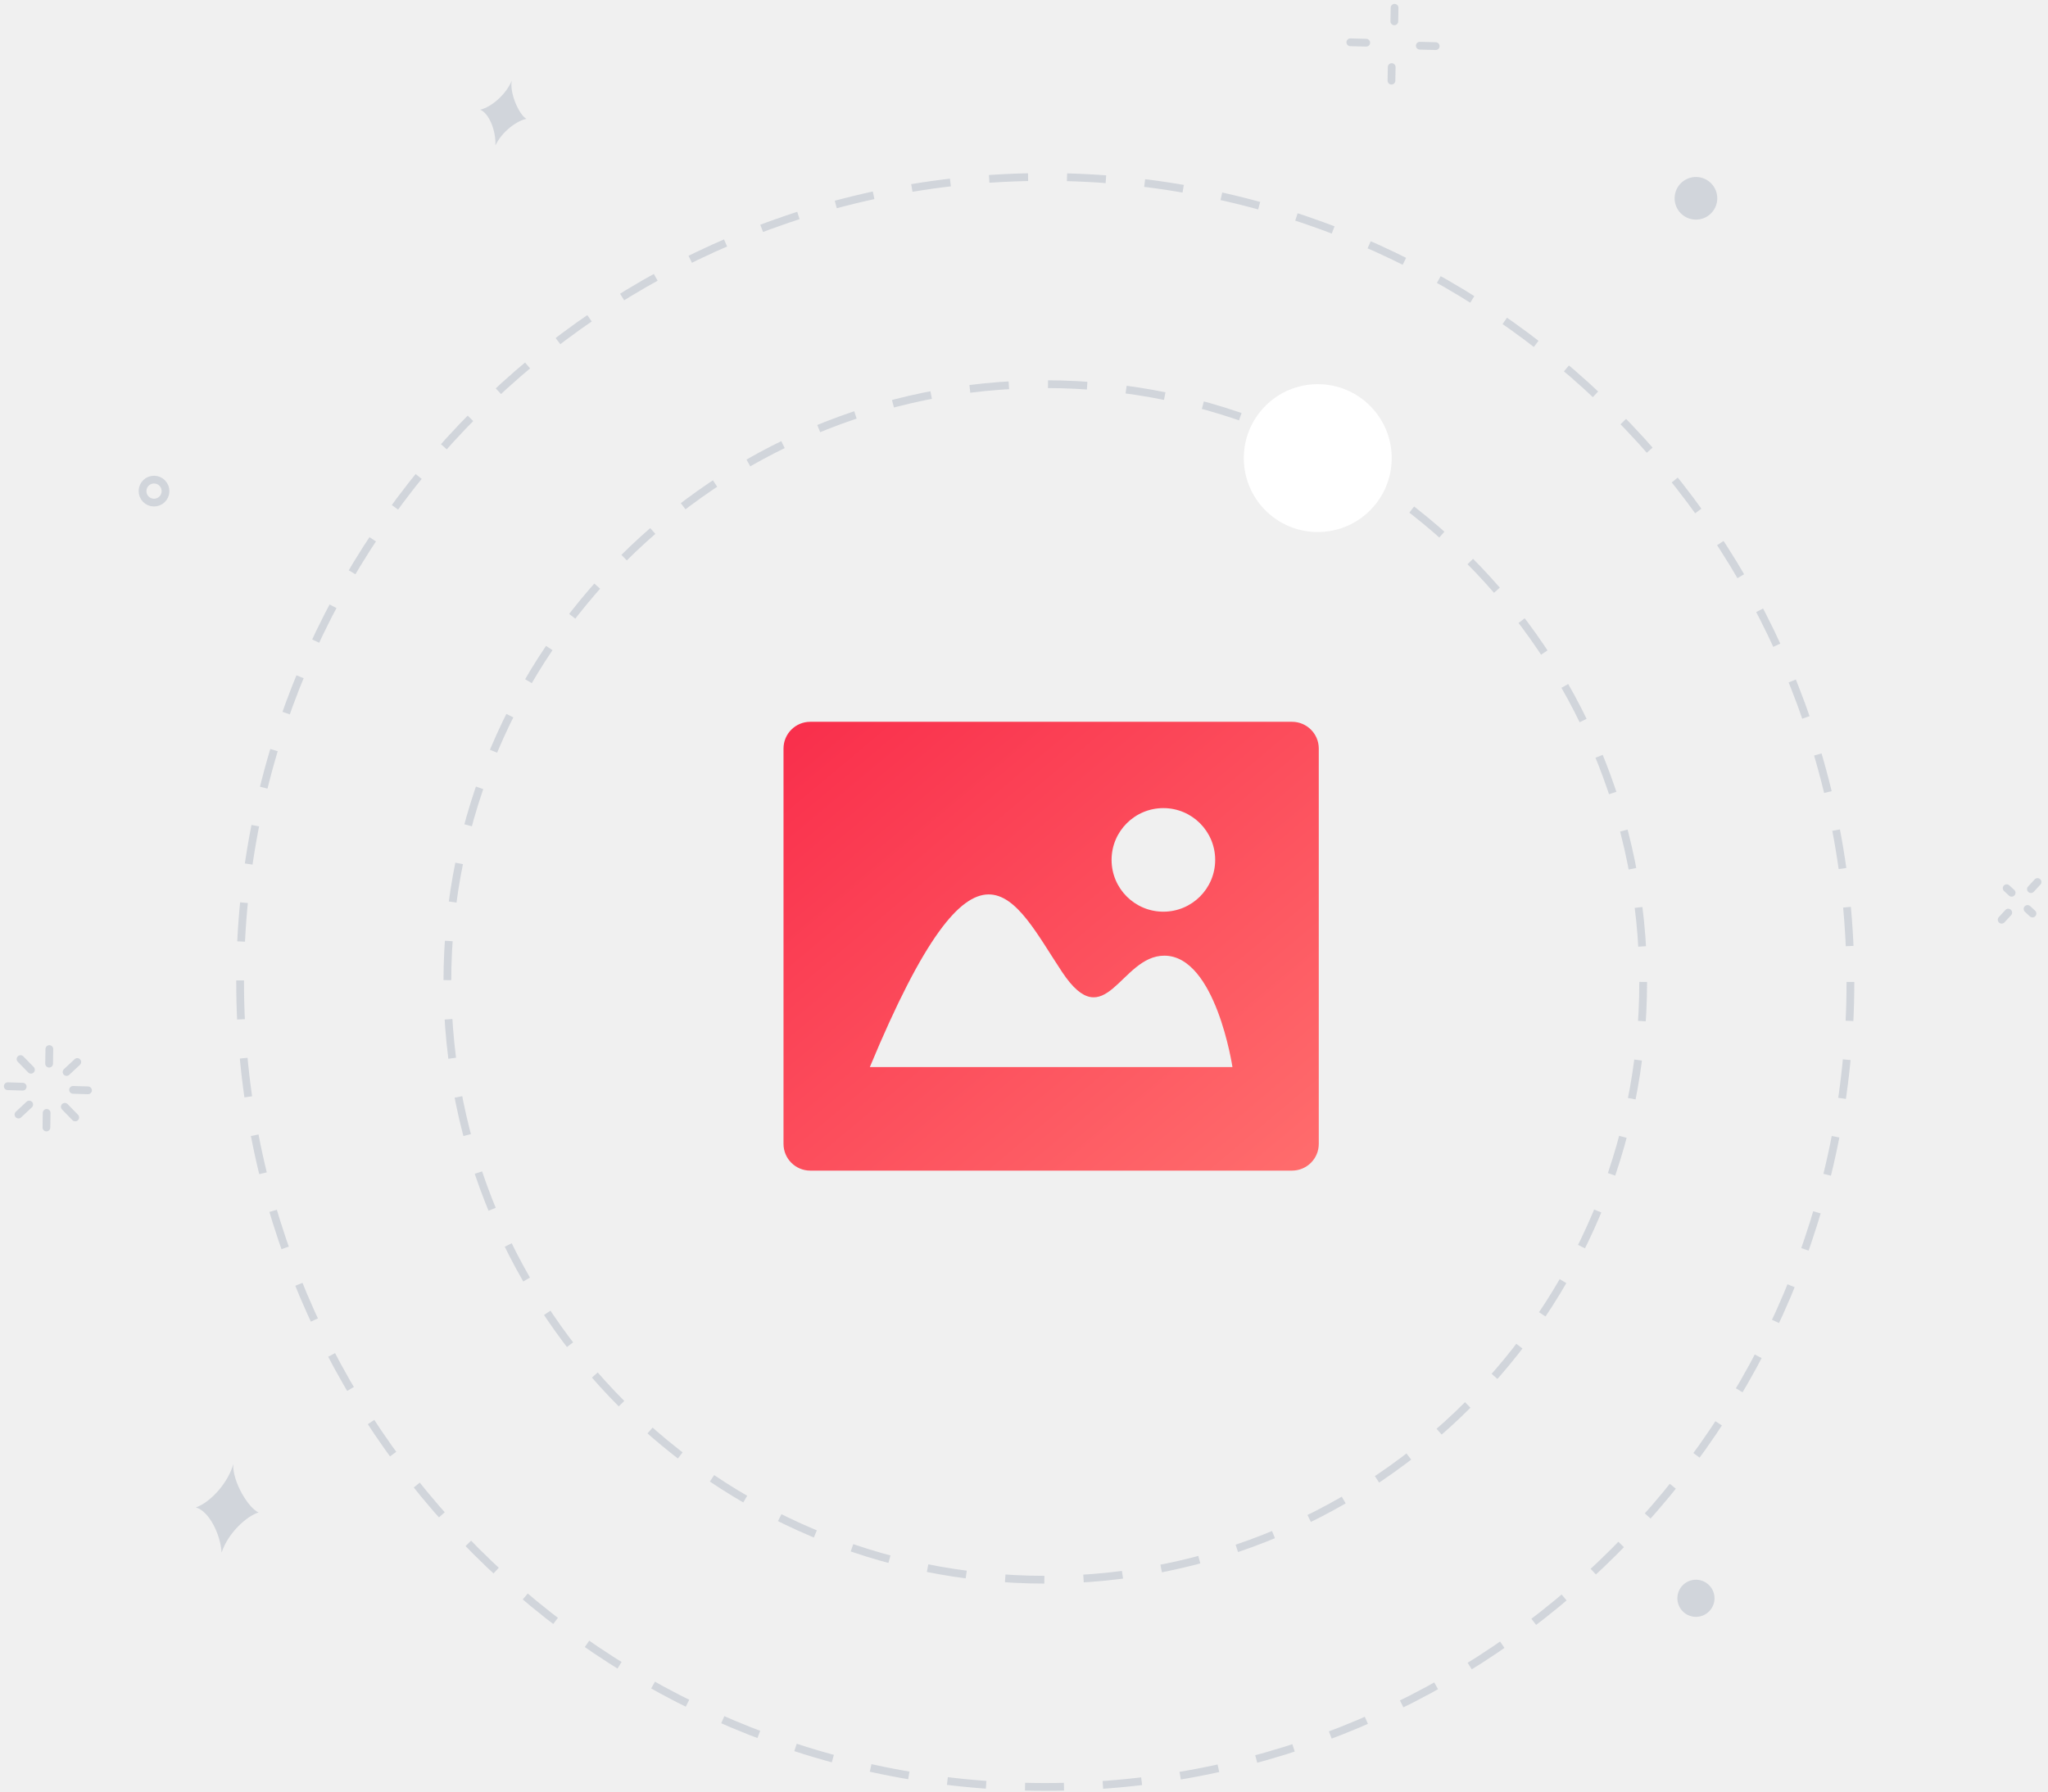
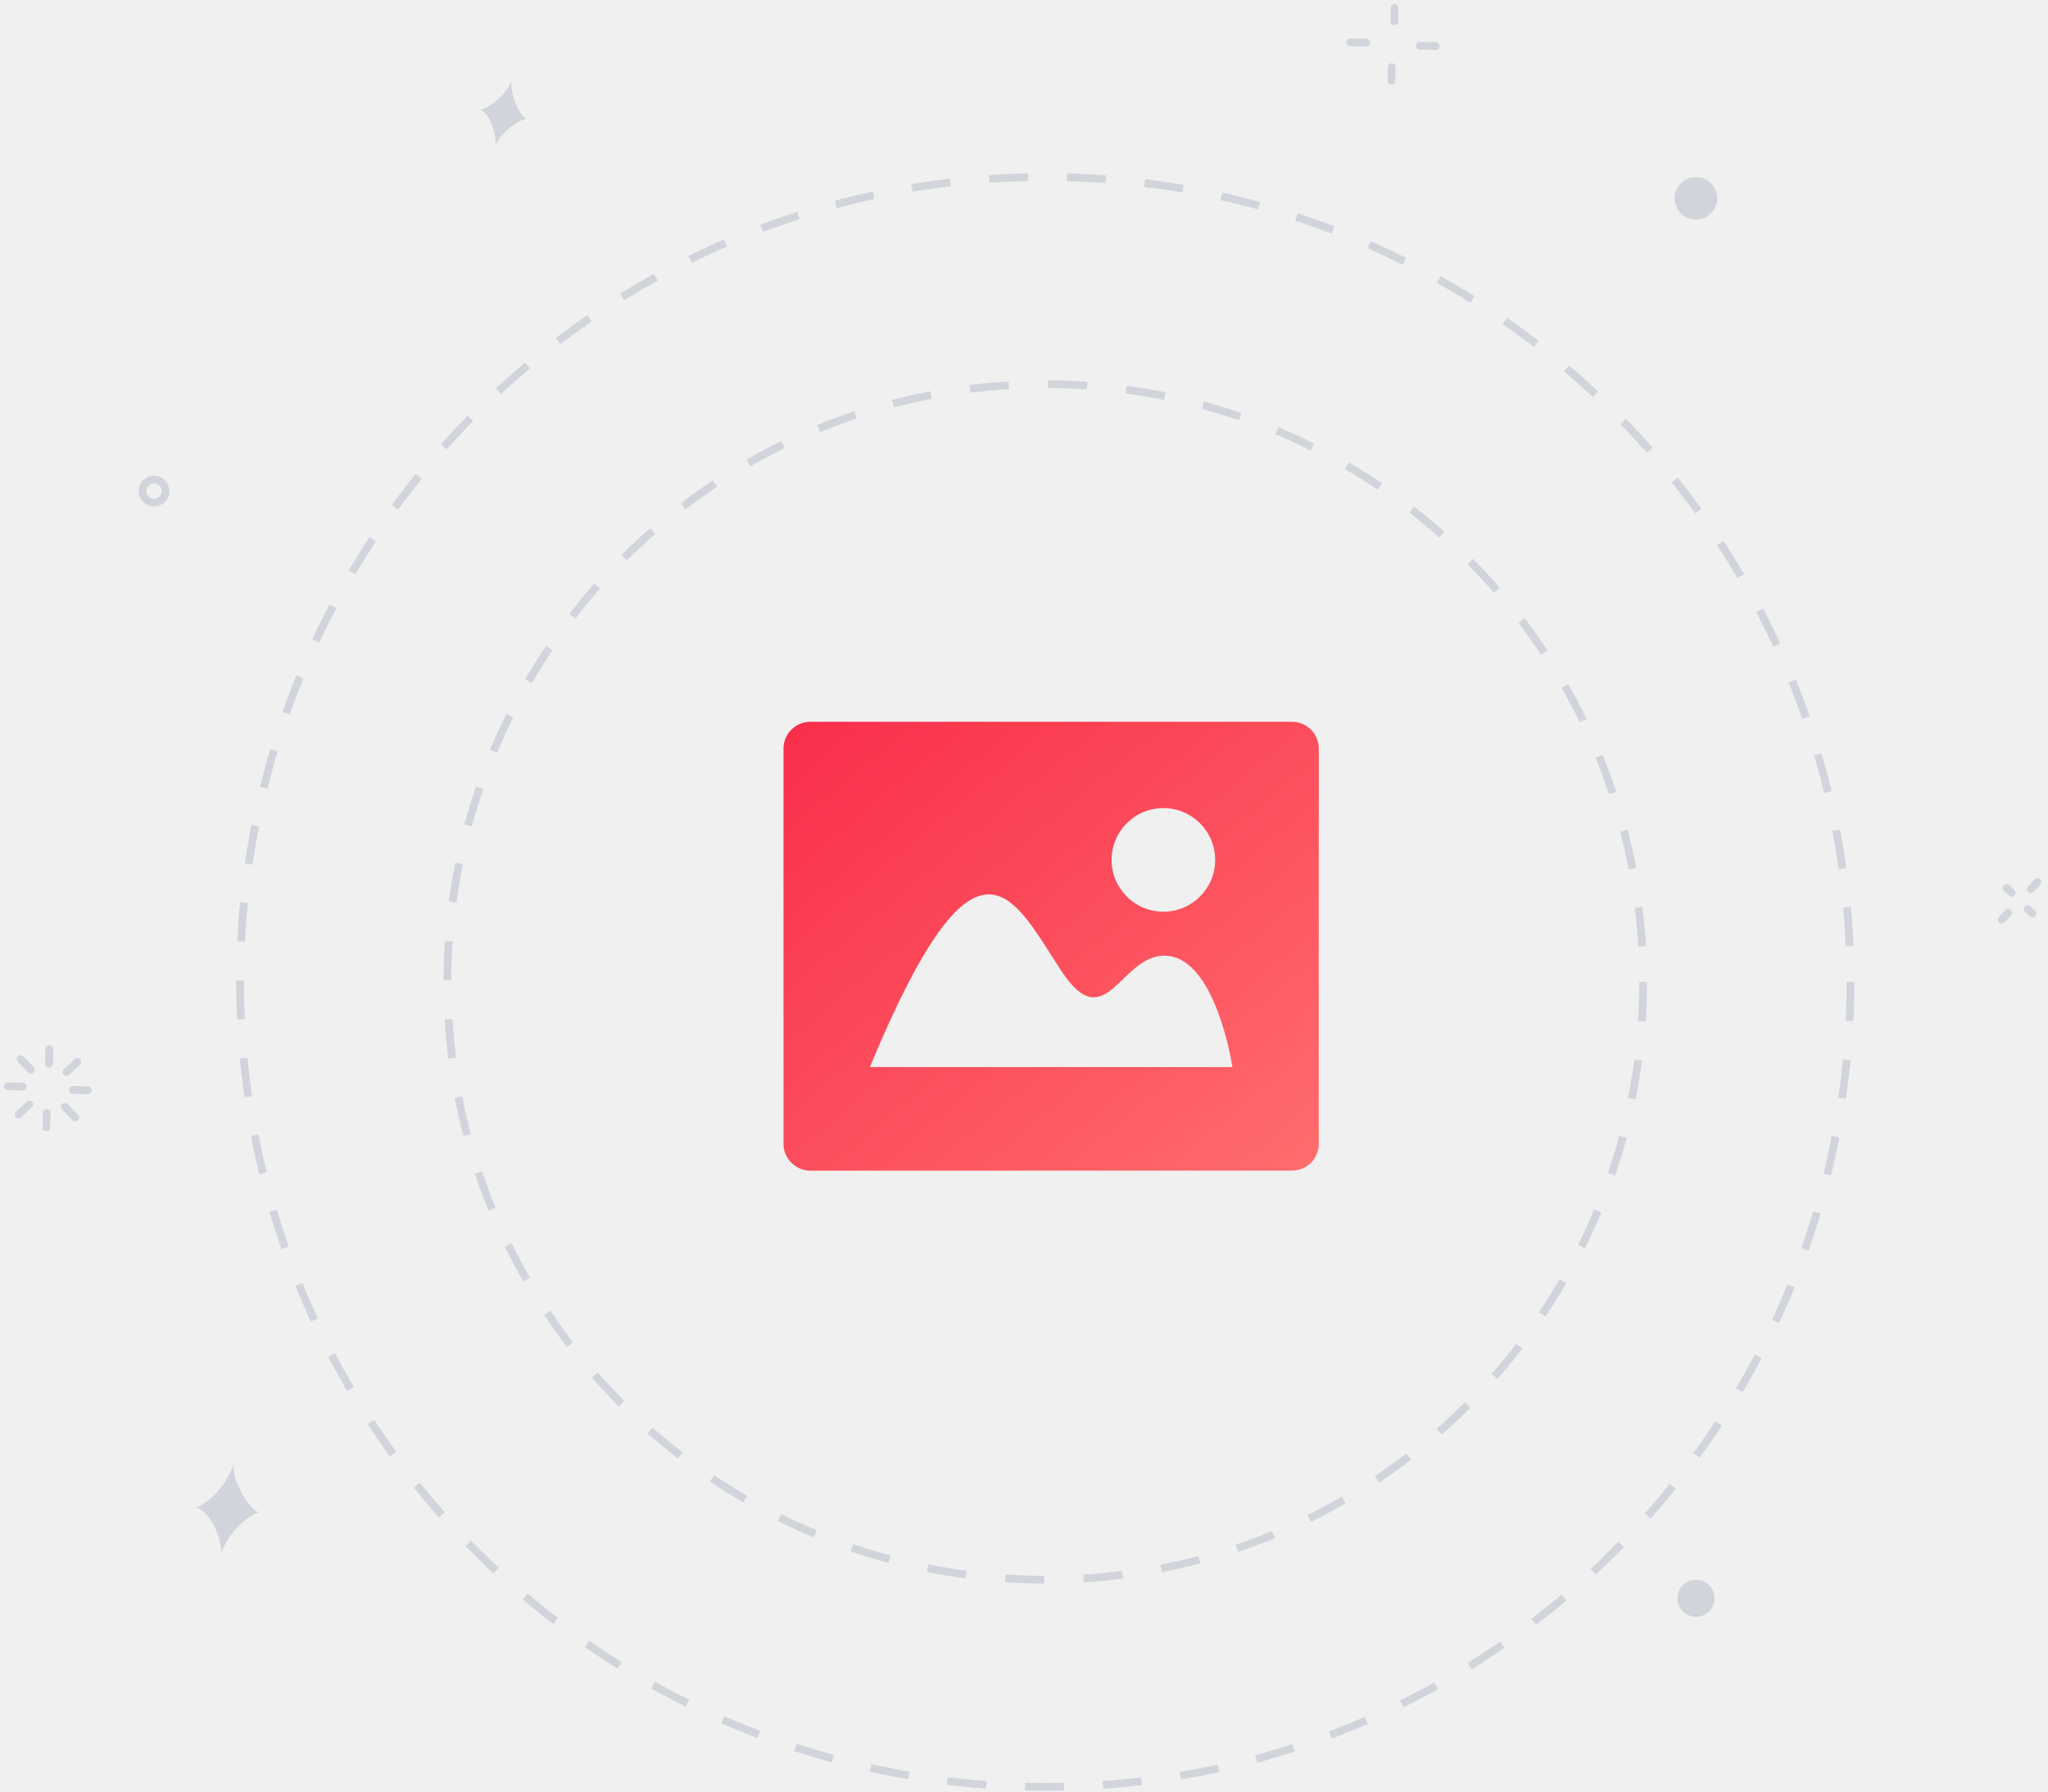
<svg xmlns="http://www.w3.org/2000/svg" width="264" height="231" viewBox="0 0 264 231" fill="none">
  <path fill-rule="evenodd" clip-rule="evenodd" d="M238.532 126.608C238.532 183.929 192.063 230.398 134.742 230.398C77.421 230.398 30.953 183.929 30.953 126.608C30.953 69.287 77.421 22.818 134.742 22.818C192.063 22.818 238.532 69.287 238.532 126.608Z" stroke="#D1D5DB" stroke-dasharray="5.02 5.02" />
  <path fill-rule="evenodd" clip-rule="evenodd" d="M211.817 126.608C211.817 169.175 177.309 203.683 134.742 203.683C92.174 203.683 57.668 169.175 57.668 126.608C57.668 84.041 92.174 49.533 134.742 49.533C177.309 49.533 211.817 84.041 211.817 126.608Z" stroke="#D1D5DB" stroke-dasharray="5.05 5.05" />
  <path d="M11.345 140.582L9.418 140.523" stroke="#D1D5DB" stroke-linecap="round" />
  <path d="M9.962 136.929L8.58 138.22" stroke="#D1D5DB" stroke-linecap="round" />
  <path d="M6.361 135.261L6.332 137.145" stroke="#D1D5DB" stroke-linecap="round" />
  <path d="M2.648 136.554L3.99 137.928" stroke="#D1D5DB" stroke-linecap="round" />
  <path d="M1 140.053L2.926 140.112" stroke="#D1D5DB" stroke-linecap="round" />
  <path d="M2.383 143.706L3.766 142.415" stroke="#D1D5DB" stroke-linecap="round" />
  <path d="M5.984 145.375L6.013 143.491" stroke="#D1D5DB" stroke-linecap="round" />
  <path d="M9.697 144.081L8.355 142.707" stroke="#D1D5DB" stroke-linecap="round" />
  <path d="M262.648 113.723L261.801 114.64" stroke="#D1D5DB" stroke-linecap="round" />
  <path d="M258.672 114.52L259.311 115.109" stroke="#D1D5DB" stroke-linecap="round" />
  <path d="M258.027 118.583L258.874 117.666" stroke="#D1D5DB" stroke-linecap="round" />
  <path d="M262.001 117.786L261.363 117.197" stroke="#D1D5DB" stroke-linecap="round" />
  <path d="M185.07 5.947L183.021 5.892" stroke="#D1D5DB" stroke-linecap="round" />
  <path d="M179.769 1L179.738 2.751" stroke="#D1D5DB" stroke-linecap="round" />
-   <path d="M174.066 5.454L176.115 5.508" stroke="#D1D5DB" stroke-linecap="round" />
+   <path d="M174.067 5.454L176.116 5.508" stroke="#D1D5DB" stroke-linecap="round" />
  <path d="M179.367 10.4L179.398 8.649" stroke="#D1D5DB" stroke-linecap="round" />
  <path fill-rule="evenodd" clip-rule="evenodd" d="M33.336 195.006C31.862 195.447 29.407 197.613 28.567 200.181C28.426 197.795 26.911 194.796 25.244 194.364C27.278 193.645 29.481 191.002 30.067 188.775C29.961 191.109 32.08 194.498 33.336 195.006Z" fill="#D1D5DB" />
  <path fill-rule="evenodd" clip-rule="evenodd" d="M67.859 15.325C66.722 15.526 64.707 16.926 63.859 18.766C63.96 16.977 63.091 14.612 61.887 14.146C63.464 13.786 65.334 12.008 65.963 10.4C65.682 12.13 66.967 14.838 67.859 15.325Z" fill="#D1D5DB" />
  <path fill-rule="evenodd" clip-rule="evenodd" d="M218.559 28.317C217.04 28.284 215.836 27.027 215.87 25.509C215.903 23.991 217.16 22.787 218.677 22.82C220.196 22.853 221.4 24.11 221.367 25.628C221.333 27.146 220.077 28.35 218.559 28.317Z" fill="#D1D5DB" />
  <path fill-rule="evenodd" clip-rule="evenodd" d="M218.566 208.469C217.245 208.441 216.197 207.346 216.225 206.025C216.253 204.703 217.348 203.655 218.67 203.683C219.992 203.712 221.04 204.806 221.011 206.128C220.982 207.449 219.888 208.498 218.566 208.469Z" fill="#D1D5DB" />
  <path fill-rule="evenodd" clip-rule="evenodd" d="M19.822 64.803C19.004 64.785 18.355 64.108 18.373 63.289C18.39 62.471 19.068 61.823 19.886 61.84C20.704 61.858 21.353 62.535 21.336 63.353C21.318 64.172 20.64 64.821 19.822 64.803Z" stroke="#D1D5DB" stroke-linecap="round" />
-   <path fill-rule="evenodd" clip-rule="evenodd" d="M179.4 59.067C179.4 64.332 175.131 68.6 169.867 68.6C164.601 68.6 160.334 64.332 160.334 59.067C160.334 53.802 164.601 49.533 169.867 49.533C175.131 49.533 179.4 53.802 179.4 59.067Z" fill="white" />
-   <path fill-rule="evenodd" clip-rule="evenodd" d="M158.87 137.58C158.87 137.58 156.721 123.22 150.083 123.22C144.437 123.22 142.509 133.74 136.918 125.335C130.665 115.928 126.093 103.961 112.129 137.58H158.87ZM149.966 104.194C146.278 104.194 143.289 107.185 143.289 110.871C143.289 114.56 146.278 117.549 149.966 117.549C153.655 117.549 156.644 114.56 156.644 110.871C156.644 107.185 153.655 104.194 149.966 104.194ZM104.449 93.065H166.548C168.452 93.065 169.998 94.608 169.998 96.51V147.49C169.998 149.392 168.452 150.935 166.548 150.935H104.449C102.545 150.935 101 149.392 101 147.49V96.51C101 94.608 102.545 93.065 104.449 93.065Z" fill="url(#paint0_linear_6603_11423)" />
+   <path fill-rule="evenodd" clip-rule="evenodd" d="M158.87 137.58C158.87 137.58 156.722 123.22 150.084 123.22C144.437 123.22 142.509 133.74 136.918 125.335C130.666 115.928 126.094 103.961 112.129 137.58H158.87ZM149.967 104.194C146.278 104.194 143.29 107.185 143.29 110.871C143.29 114.56 146.278 117.548 149.967 117.548C153.655 117.548 156.644 114.56 156.644 110.871C156.644 107.185 153.655 104.194 149.967 104.194ZM104.45 93.065H166.549C168.453 93.065 169.999 94.608 169.999 96.51V147.49C169.999 149.392 168.453 150.935 166.549 150.935H104.45C102.546 150.935 101 149.392 101 147.49V96.51C101 94.608 102.546 93.065 104.45 93.065Z" fill="url(#paint0_linear_657_2577)" />
  <defs>
-     <linearGradient id="paint0_linear_6603_11423" x1="135.499" y1="64.13" x2="192.485" y2="132.075" gradientUnits="userSpaceOnUse">
+     <linearGradient id="paint0_linear_657_2577" x1="135.499" y1="64.13" x2="192.485" y2="132.075" gradientUnits="userSpaceOnUse">
      <stop stop-color="#F92E4B" />
      <stop offset="1" stop-color="#FF6D6D" />
    </linearGradient>
  </defs>
</svg>
